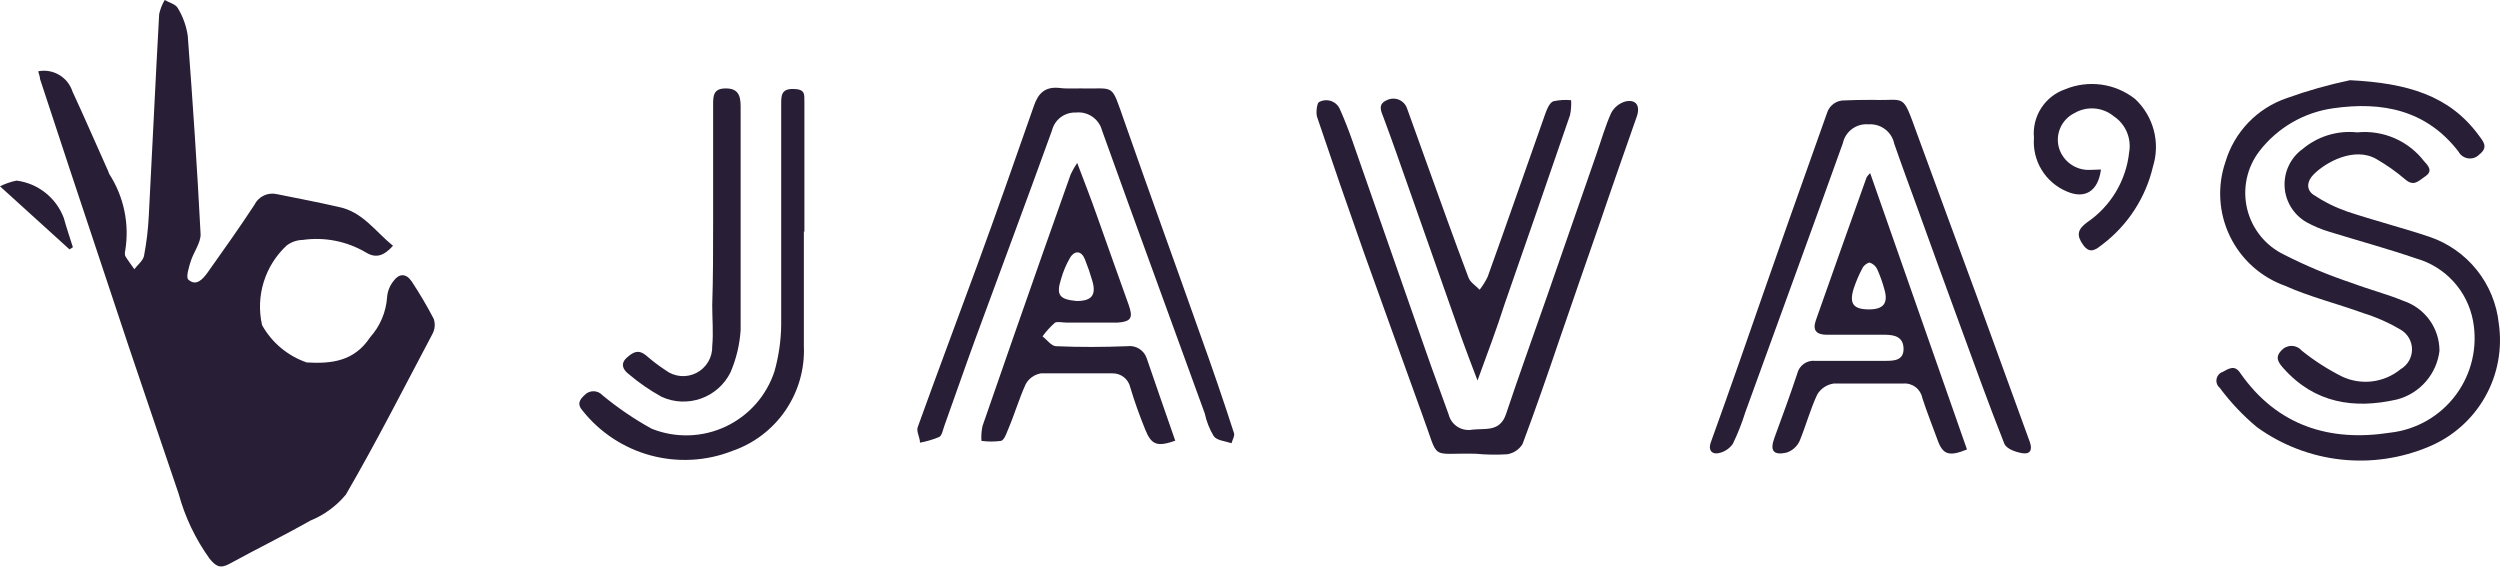
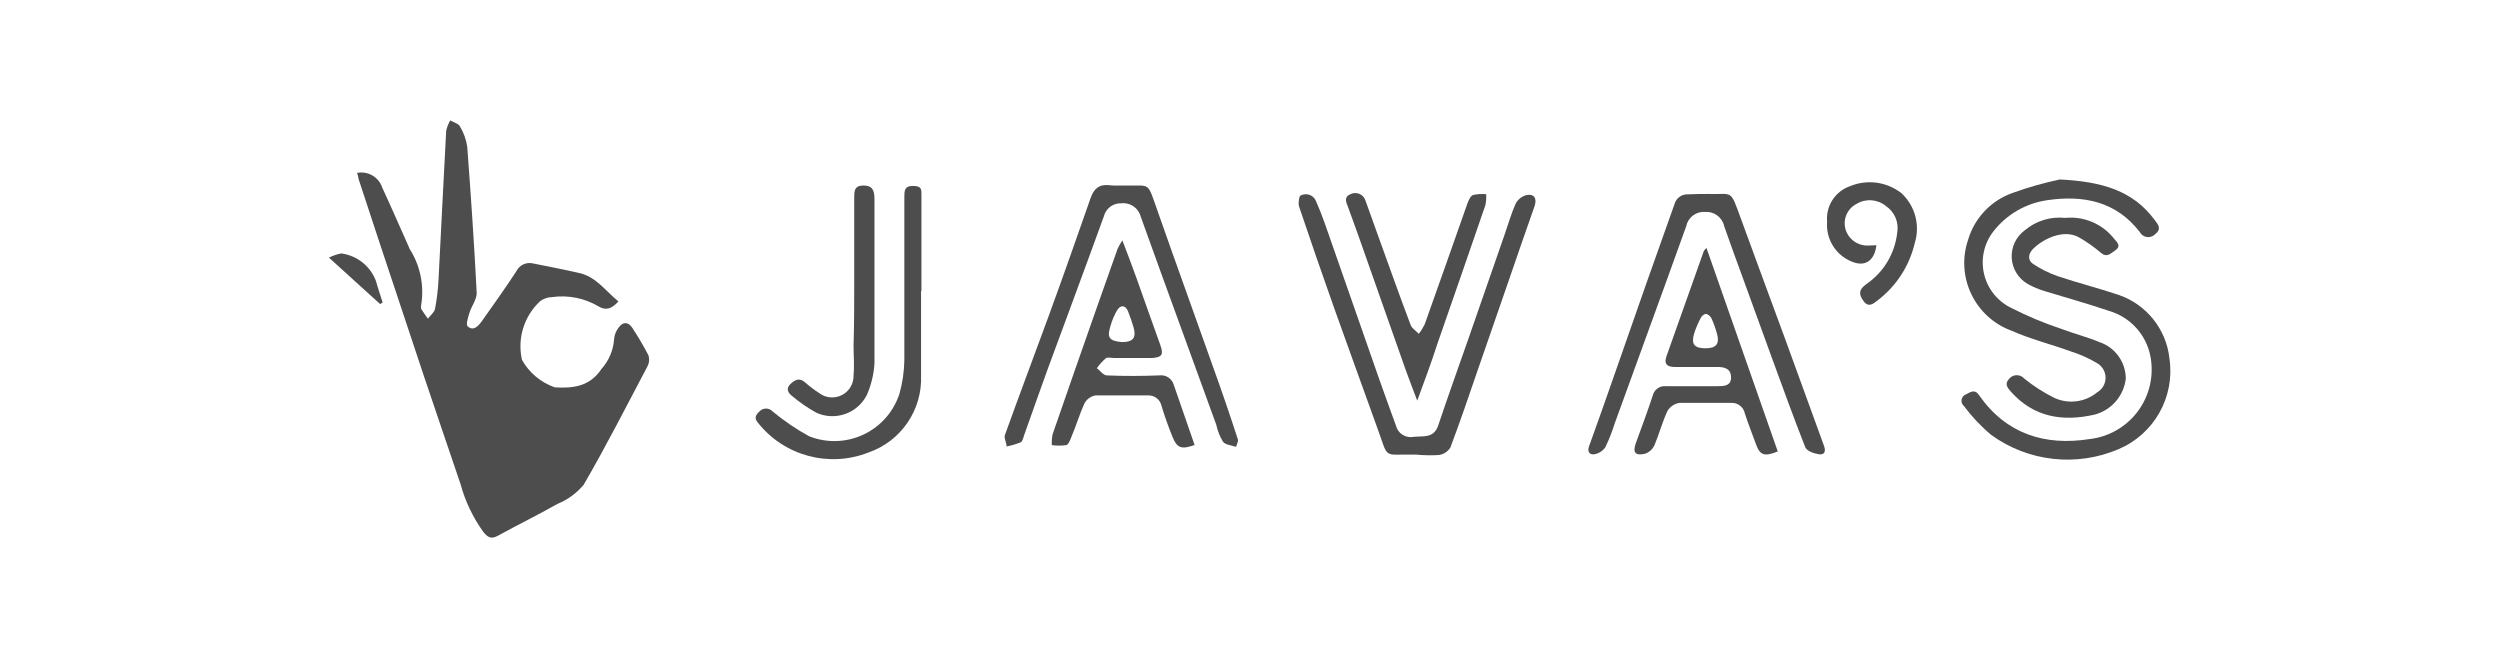
- <svg xmlns="http://www.w3.org/2000/svg" width="200" height="46" viewBox="0 0 200 46" fill="none">
-   <path d="M31.44 19.664C30.711 20.465 30.083 20.693 29.268 20.193C27.748 19.298 25.97 18.945 24.223 19.193C23.759 19.202 23.309 19.357 22.937 19.636C22.078 20.432 21.444 21.44 21.097 22.559C20.751 23.677 20.706 24.868 20.965 26.01C21.747 27.411 23.02 28.475 24.538 28.997C26.524 29.111 28.339 28.911 29.611 26.981C30.41 26.091 30.888 24.959 30.969 23.766C31.006 23.295 31.185 22.846 31.483 22.48C31.912 21.88 32.469 21.851 32.912 22.48C33.56 23.458 34.157 24.469 34.699 25.509C34.765 25.706 34.79 25.914 34.773 26.12C34.756 26.326 34.696 26.527 34.599 26.71C32.326 30.997 30.111 35.37 27.667 39.572C26.901 40.492 25.919 41.209 24.809 41.658C22.694 42.859 20.522 43.916 18.364 45.102C17.607 45.517 17.264 45.303 16.763 44.688C15.636 43.121 14.798 41.364 14.291 39.5C12.962 35.57 11.619 31.655 10.304 27.739C8.722 22.975 7.15 18.25 5.588 13.562C4.787 11.152 3.992 8.737 3.201 6.317C3.201 6.117 3.101 5.916 3.058 5.702C3.636 5.59 4.234 5.695 4.74 5.995C5.246 6.295 5.624 6.771 5.802 7.331C6.788 9.446 7.717 11.619 8.66 13.705C8.677 13.774 8.701 13.841 8.732 13.905C9.91 15.722 10.369 17.913 10.018 20.05C9.98 20.191 9.98 20.339 10.018 20.479C10.232 20.836 10.504 21.179 10.747 21.537C11.018 21.179 11.433 20.865 11.519 20.479C11.723 19.413 11.852 18.334 11.904 17.249C12.19 11.876 12.433 6.502 12.733 1.129C12.821 0.732 12.97 0.351 13.176 0C13.534 0.214 14.048 0.329 14.22 0.643C14.633 1.32 14.905 2.073 15.02 2.858C15.42 8.16 15.777 13.448 16.049 18.75C16.049 19.464 15.477 20.179 15.248 20.936C15.106 21.394 14.863 22.165 15.063 22.365C15.677 22.923 16.192 22.365 16.563 21.865C17.849 20.05 19.136 18.25 20.35 16.392C20.51 16.063 20.777 15.799 21.107 15.643C21.437 15.487 21.81 15.449 22.165 15.534C23.794 15.863 25.438 16.177 27.067 16.549C29.011 16.935 30.011 18.507 31.44 19.664V19.664Z" fill="#281E35" />
-   <path d="M118.058 36.299C114.271 36.213 115.2 36.971 113.771 33.141C112.227 28.854 110.67 24.566 109.14 20.279C107.854 16.649 106.597 13.009 105.368 9.361C105.253 9.003 105.368 8.246 105.511 8.174C105.654 8.092 105.814 8.041 105.978 8.024C106.143 8.007 106.309 8.024 106.467 8.075C106.624 8.126 106.769 8.21 106.893 8.321C107.016 8.431 107.115 8.566 107.183 8.717C107.554 9.546 107.883 10.389 108.183 11.247C110.165 16.906 112.142 22.566 114.114 28.225C114.685 29.868 115.3 31.497 115.886 33.141C115.985 33.553 116.239 33.911 116.596 34.14C116.953 34.369 117.385 34.452 117.801 34.37C118.858 34.255 120.002 34.57 120.487 33.112C121.531 29.983 122.66 26.867 123.746 23.752L127.719 12.319C128.105 11.218 128.419 10.089 128.891 9.046C129.008 8.822 129.17 8.623 129.366 8.464C129.563 8.304 129.79 8.186 130.034 8.117C130.877 7.931 131.234 8.446 130.949 9.303C129.991 12.047 129.019 14.791 128.09 17.535C126.976 20.722 125.875 23.923 124.775 27.11C123.803 29.968 122.846 32.741 121.802 35.527C121.668 35.743 121.489 35.928 121.277 36.069C121.064 36.209 120.825 36.302 120.573 36.342C119.735 36.394 118.894 36.38 118.058 36.299V36.299Z" fill="#281E35" />
-   <path d="M188.57 10.59C189.59 10.487 190.619 10.647 191.56 11.055C192.501 11.462 193.321 12.104 193.943 12.919C194.286 13.276 194.629 13.691 194.043 14.091C193.457 14.491 193.114 14.948 192.414 14.348C191.703 13.741 190.937 13.201 190.128 12.733C188.37 11.704 186.055 12.962 185.069 13.977C184.54 14.52 184.497 15.177 185.069 15.577C185.909 16.137 186.816 16.588 187.77 16.921C189.942 17.649 192.157 18.207 194.329 18.936C195.826 19.437 197.148 20.358 198.136 21.59C199.124 22.821 199.738 24.311 199.903 25.881C200.199 27.903 199.815 29.965 198.811 31.745C197.808 33.525 196.241 34.921 194.358 35.713C192.119 36.669 189.671 37.029 187.252 36.759C184.833 36.488 182.525 35.596 180.553 34.17C179.441 33.243 178.443 32.188 177.58 31.026C177.479 30.942 177.402 30.832 177.357 30.709C177.312 30.586 177.301 30.453 177.324 30.323C177.348 30.194 177.405 30.073 177.49 29.973C177.575 29.873 177.685 29.797 177.809 29.754C178.337 29.468 178.795 29.168 179.238 29.868C182.182 34.07 186.383 35.37 191.214 34.613C192.251 34.497 193.253 34.168 194.157 33.648C195.062 33.128 195.85 32.427 196.472 31.589C197.094 30.751 197.537 29.794 197.773 28.778C198.009 27.761 198.034 26.707 197.845 25.681C197.629 24.506 197.089 23.415 196.286 22.532C195.483 21.648 194.449 21.006 193.3 20.679C190.999 19.893 188.641 19.25 186.326 18.535C185.701 18.348 185.097 18.094 184.525 17.778C184.018 17.489 183.591 17.077 183.284 16.58C182.977 16.084 182.799 15.518 182.768 14.934C182.737 14.351 182.853 13.769 183.105 13.242C183.357 12.715 183.737 12.26 184.211 11.919C184.811 11.415 185.506 11.038 186.255 10.809C187.004 10.581 187.791 10.506 188.57 10.59V10.59Z" fill="#281E35" />
-   <path d="M187.998 6.417C192.614 6.645 195.944 7.646 198.273 10.79C198.645 11.29 199.102 11.761 198.359 12.348C198.245 12.469 198.104 12.562 197.947 12.618C197.79 12.674 197.622 12.691 197.457 12.669C197.292 12.646 197.134 12.585 196.998 12.489C196.862 12.393 196.75 12.266 196.673 12.119C194.1 8.789 190.571 8.103 186.669 8.66C184.324 8.984 182.199 10.216 180.753 12.09C180.256 12.738 179.91 13.489 179.74 14.288C179.57 15.087 179.581 15.914 179.771 16.708C179.962 17.502 180.327 18.244 180.84 18.879C181.354 19.514 182.002 20.026 182.739 20.379C184.494 21.273 186.314 22.032 188.184 22.651C189.542 23.166 190.956 23.523 192.3 24.08C193.134 24.362 193.858 24.898 194.371 25.613C194.884 26.329 195.159 27.187 195.158 28.068C195.048 28.98 194.666 29.839 194.062 30.532C193.458 31.225 192.66 31.721 191.771 31.955C188.341 32.741 185.183 32.269 182.682 29.468C182.296 29.025 181.953 28.611 182.51 28.039C182.611 27.924 182.735 27.831 182.874 27.768C183.014 27.705 183.165 27.672 183.318 27.672C183.471 27.672 183.622 27.705 183.761 27.768C183.901 27.831 184.025 27.924 184.125 28.039C185.137 28.856 186.234 29.56 187.398 30.14C188.151 30.485 188.985 30.612 189.806 30.506C190.628 30.4 191.403 30.065 192.043 29.54C192.322 29.379 192.554 29.148 192.715 28.87C192.876 28.591 192.961 28.275 192.961 27.953C192.961 27.631 192.876 27.315 192.715 27.037C192.554 26.758 192.322 26.527 192.043 26.367C191.107 25.813 190.109 25.372 189.07 25.052C186.998 24.295 184.783 23.752 182.811 22.866C180.87 22.173 179.281 20.743 178.388 18.887C177.494 17.03 177.368 14.896 178.037 12.948C178.389 11.766 179.019 10.686 179.874 9.798C180.73 8.91 181.786 8.241 182.953 7.846C184.6 7.254 186.286 6.777 187.998 6.417V6.417Z" fill="#281E35" />
-   <path d="M86.418 7.074C89.276 7.146 88.833 6.545 89.976 9.775C91.977 15.492 94.006 21.065 96.007 26.724C96.96 29.363 97.865 32.007 98.722 34.656C98.794 34.87 98.594 35.184 98.522 35.456C98.008 35.285 97.336 35.242 97.093 34.884C96.758 34.322 96.516 33.709 96.379 33.069L90.305 16.378L88.161 10.432C88.041 9.984 87.765 9.594 87.382 9.332C87 9.07 86.536 8.953 86.075 9.003C85.64 8.984 85.211 9.116 84.862 9.376C84.513 9.637 84.265 10.01 84.16 10.432C82.145 16.006 80.073 21.551 78.029 27.11C77.171 29.454 76.371 31.783 75.542 34.084C75.428 34.398 75.356 34.842 75.142 34.956C74.645 35.163 74.128 35.316 73.599 35.413C73.599 34.999 73.299 34.527 73.413 34.184C74.956 29.897 76.571 25.61 78.143 21.322C79.715 17.035 81.216 12.748 82.716 8.46C83.059 7.46 83.602 6.931 84.703 7.031C85.189 7.103 85.746 7.074 86.418 7.074V7.074Z" fill="#281E35" />
-   <path d="M149.798 7.989C152.514 8.089 152.142 7.346 153.371 10.718C154.929 15.006 156.529 19.293 158.101 23.58C159.531 27.51 160.96 31.44 162.389 35.37C162.617 36.013 162.389 36.356 161.789 36.256C161.188 36.156 160.545 35.899 160.359 35.527C159.073 32.283 157.901 29.011 156.701 25.738C155.624 22.804 154.557 19.869 153.5 16.935C152.842 15.12 152.171 13.319 151.542 11.504C151.446 11.039 151.184 10.625 150.806 10.338C150.427 10.052 149.958 9.913 149.484 9.947C149.015 9.905 148.547 10.035 148.168 10.314C147.789 10.593 147.525 11.001 147.426 11.461C144.868 18.607 142.238 25.752 139.623 32.984C139.353 33.85 139.018 34.696 138.623 35.513C138.348 35.902 137.933 36.169 137.465 36.256C136.951 36.356 136.651 36.013 136.851 35.427C137.622 33.27 138.394 31.14 139.152 28.954C140.476 25.143 141.795 21.37 143.11 17.635C144.12 14.777 145.135 11.919 146.154 9.06C146.243 8.754 146.432 8.486 146.691 8.3C146.95 8.113 147.264 8.019 147.583 8.032C148.241 8.003 148.869 7.989 149.798 7.989V7.989Z" fill="#281E35" />
-   <path d="M94.02 35.256C92.591 35.756 92.12 35.613 91.62 34.37C91.12 33.127 90.762 32.126 90.419 30.983C90.347 30.66 90.165 30.373 89.904 30.17C89.643 29.967 89.32 29.86 88.99 29.868C87.061 29.868 85.132 29.868 83.274 29.868C83.02 29.911 82.779 30.01 82.569 30.158C82.358 30.307 82.184 30.501 82.059 30.726C81.516 31.912 81.159 33.169 80.63 34.398C80.501 34.727 80.33 35.199 80.087 35.27C79.565 35.341 79.036 35.341 78.515 35.27C78.488 34.873 78.517 34.474 78.6 34.084C80.201 29.454 81.816 24.823 83.445 20.193C84.179 18.107 84.917 16.02 85.66 13.934C85.81 13.622 85.982 13.321 86.175 13.033C86.761 14.577 87.275 15.892 87.747 17.235C88.604 19.622 89.433 22.022 90.291 24.38C90.662 25.424 90.505 25.724 89.404 25.809C88.061 25.809 86.718 25.809 85.36 25.809C85.031 25.809 84.617 25.709 84.403 25.809C84.029 26.137 83.693 26.506 83.402 26.91C83.76 27.181 84.103 27.682 84.474 27.696C86.403 27.782 88.333 27.767 90.191 27.696C90.519 27.652 90.852 27.723 91.134 27.898C91.415 28.073 91.628 28.34 91.734 28.654C92.52 30.94 93.249 33.055 94.02 35.256V35.256ZM86.132 24.08C87.318 24.08 87.718 23.623 87.389 22.48C87.219 21.889 87.019 21.307 86.789 20.736C86.518 20.065 85.989 19.993 85.603 20.622C85.295 21.152 85.055 21.718 84.889 22.308C84.474 23.609 84.746 23.952 86.132 24.08Z" fill="#281E35" />
-   <path d="M149.613 13.848L157.358 35.956C155.929 36.542 155.429 36.371 155.015 35.227C154.6 34.084 154.157 32.984 153.786 31.84C153.72 31.495 153.529 31.186 153.249 30.972C152.97 30.759 152.621 30.655 152.271 30.683C150.413 30.683 148.555 30.683 146.697 30.683C146.427 30.721 146.169 30.819 145.941 30.97C145.714 31.12 145.523 31.32 145.382 31.555C144.811 32.769 144.468 34.084 143.953 35.313C143.849 35.526 143.703 35.715 143.524 35.87C143.344 36.024 143.136 36.141 142.91 36.213C141.853 36.442 141.581 36.042 141.953 35.027C142.581 33.312 143.21 31.612 143.782 29.883C143.856 29.569 144.043 29.293 144.305 29.106C144.568 28.919 144.89 28.835 145.211 28.868H150.784C151.47 28.868 152.299 28.868 152.285 27.896C152.271 26.924 151.528 26.796 150.856 26.781C149.284 26.781 147.726 26.781 146.154 26.781C145.325 26.781 144.982 26.438 145.268 25.624C146.611 21.813 147.964 18.002 149.327 14.191C149.327 14.191 149.384 14.077 149.613 13.848V13.848ZM149.527 24.752C150.67 24.752 151.07 24.266 150.756 23.166C150.606 22.603 150.41 22.053 150.17 21.522C150.11 21.4 150.026 21.292 149.923 21.203C149.82 21.115 149.699 21.048 149.57 21.008C149.412 21.008 149.112 21.222 149.012 21.422C148.718 21.966 148.474 22.535 148.283 23.123C147.926 24.309 148.284 24.752 149.527 24.752V24.752Z" fill="#281E35" />
-   <path d="M118.201 30.44C117.686 29.082 117.286 28.053 116.915 27.01C115.171 22.075 113.432 17.14 111.699 12.204C111.37 11.276 111.041 10.361 110.698 9.446C110.498 8.918 110.184 8.346 110.941 8.017C111.09 7.941 111.254 7.898 111.421 7.891C111.589 7.884 111.756 7.913 111.911 7.977C112.066 8.041 112.205 8.138 112.319 8.26C112.433 8.383 112.518 8.53 112.57 8.689C113.099 10.118 113.585 11.547 114.085 12.905C115.214 16.02 116.315 19.136 117.486 22.223C117.629 22.594 118.072 22.866 118.372 23.18C118.623 22.856 118.839 22.506 119.016 22.137C120.559 17.849 122.088 13.434 123.632 9.075C123.76 8.717 123.96 8.232 124.26 8.103C124.729 7.998 125.212 7.969 125.689 8.017C125.713 8.415 125.684 8.814 125.604 9.203C123.87 14.253 122.121 19.302 120.359 24.352C119.73 26.324 119.016 28.21 118.201 30.44V30.44Z" fill="#281E35" />
-   <path d="M64.309 18.507V27.682C64.388 29.509 63.873 31.313 62.843 32.825C61.813 34.336 60.323 35.475 58.593 36.071C56.506 36.892 54.209 37.018 52.044 36.431C49.879 35.844 47.961 34.575 46.574 32.812C46.16 32.326 46.36 31.983 46.76 31.612C46.851 31.513 46.962 31.434 47.085 31.38C47.208 31.326 47.34 31.299 47.475 31.299C47.609 31.299 47.742 31.326 47.865 31.38C47.988 31.434 48.098 31.513 48.189 31.612C49.417 32.629 50.738 33.528 52.134 34.298C53.079 34.677 54.093 34.857 55.111 34.827C56.129 34.797 57.13 34.559 58.052 34.126C58.974 33.693 59.797 33.075 60.471 32.311C61.144 31.546 61.653 30.652 61.966 29.682C62.297 28.495 62.475 27.27 62.495 26.038C62.495 20.136 62.495 14.234 62.495 8.346C62.495 7.66 62.495 7.103 63.452 7.117C64.41 7.131 64.352 7.503 64.352 8.174V18.55L64.309 18.507Z" fill="#281E35" />
-   <path d="M57.05 17.792C57.05 14.663 57.05 11.533 57.05 8.403C57.05 7.703 57.05 7.088 58.022 7.074C58.993 7.06 59.251 7.56 59.251 8.503V26.41C59.175 27.577 58.899 28.723 58.436 29.797C57.952 30.769 57.11 31.516 56.087 31.881C55.063 32.246 53.939 32.201 52.948 31.755C51.997 31.233 51.101 30.615 50.276 29.911C49.833 29.568 49.618 29.096 50.133 28.625C50.647 28.153 51.076 27.939 51.676 28.425C52.168 28.855 52.688 29.252 53.234 29.611C53.584 29.878 54.002 30.041 54.44 30.081C54.878 30.121 55.319 30.035 55.71 29.835C56.102 29.635 56.429 29.327 56.654 28.949C56.878 28.57 56.991 28.136 56.978 27.696C57.078 26.61 56.978 25.509 56.978 24.423C57.05 22.237 57.05 20.008 57.05 17.792V17.792Z" fill="#281E35" />
-   <path d="M168.077 13.562C167.848 15.334 166.762 15.949 165.318 15.306C164.49 14.954 163.793 14.351 163.326 13.582C162.859 12.812 162.646 11.915 162.717 11.018C162.639 10.188 162.841 9.355 163.292 8.653C163.743 7.951 164.416 7.42 165.204 7.145C166.122 6.764 167.125 6.635 168.11 6.77C169.095 6.906 170.025 7.302 170.806 7.917C171.53 8.594 172.049 9.461 172.302 10.419C172.555 11.377 172.532 12.388 172.235 13.334C171.656 15.804 170.236 17.996 168.219 19.536C167.719 19.922 167.219 20.379 166.662 19.607C166.104 18.835 166.19 18.364 166.962 17.792C167.9 17.156 168.688 16.322 169.27 15.35C169.853 14.377 170.216 13.289 170.335 12.162C170.428 11.617 170.361 11.058 170.143 10.551C169.925 10.043 169.565 9.61 169.105 9.303C168.667 8.94 168.126 8.722 167.558 8.678C166.99 8.635 166.422 8.768 165.933 9.06C165.439 9.309 165.048 9.722 164.826 10.228C164.604 10.734 164.566 11.302 164.718 11.833C164.877 12.361 165.208 12.822 165.659 13.14C166.109 13.459 166.654 13.617 167.205 13.591L168.077 13.562Z" fill="#281E35" />
-   <path d="M5.559 19.95L0 14.905C0.42 14.694 0.867 14.54 1.329 14.448C2.17 14.557 2.965 14.893 3.629 15.419C4.294 15.945 4.803 16.642 5.102 17.435C5.316 18.221 5.588 18.993 5.831 19.779L5.559 19.95Z" fill="#281E35" />
+ <svg xmlns="http://www.w3.org/2000/svg" id="Layer_1" data-name="Layer 1" viewBox="0 0 190 50">
+   <defs>
+     <style>.cls-1{fill:#4d4d4d;}</style>
+   </defs>
+   <path class="cls-1" d="M47,22.91c-.51.56-.95.72-1.52.37a5.45,5.45,0,0,0-3.53-.7,1.55,1.55,0,0,0-.9.31,4.67,4.67,0,0,0-1.38,4.46,4.56,4.56,0,0,0,2.5,2.09c1.39.08,2.66-.06,3.55-1.41a3.75,3.75,0,0,0,.95-2.25,1.63,1.63,0,0,1,.36-.9c.3-.42.69-.44,1,0A23.36,23.36,0,0,1,49.28,27a1.06,1.06,0,0,1-.07.84c-1.59,3-3.14,6.06-4.85,9a5.08,5.08,0,0,1-2,1.46c-1.48.84-3,1.58-4.51,2.41-.53.29-.77.14-1.12-.29A11.29,11.29,0,0,1,35,36.79c-.93-2.75-1.87-5.49-2.79-8.23q-1.66-5-3.3-9.92-.84-2.53-1.67-5.07c0-.14-.07-.28-.1-.43a1.68,1.68,0,0,1,1.92,1.14c.69,1.48,1.34,3,2,4.46a.74.74,0,0,0,.05.14,6.09,6.09,0,0,1,.9,4.3.57.57,0,0,0,0,.3c.15.25.34.49.51.74.19-.25.48-.47.54-.74a16.2,16.2,0,0,0,.27-2.26c.2-3.76.37-7.52.58-11.28a2.72,2.72,0,0,1,.31-.79c.25.15.61.23.73.45a4.12,4.12,0,0,1,.56,1.55c.28,3.71.53,7.41.72,11.12,0,.5-.4,1-.56,1.53-.1.32-.27.86-.13,1,.43.39.79,0,1.05-.35.9-1.27,1.8-2.53,2.65-3.83a1.12,1.12,0,0,1,1.27-.6c1.14.23,2.29.45,3.43.71C45.3,21,46,22.1,47,22.91Z" />
+   <path class="cls-1" d="M107.61,34.55c-2.65-.06-2,.47-3-2.21-1.08-3-2.17-6-3.24-9q-1.35-3.81-2.64-7.64c-.08-.25,0-.78.1-.83a.83.83,0,0,1,1.17.38c.26.58.49,1.17.7,1.77q2.08,5.94,4.15,11.88c.4,1.15.83,2.29,1.24,3.44a1.15,1.15,0,0,0,1.34.86c.74-.08,1.54.14,1.88-.88.73-2.19,1.52-4.37,2.28-6.55l2.78-8c.27-.77.49-1.56.82-2.29a1.3,1.3,0,0,1,.8-.65c.59-.13.84.23.64.83-.67,1.92-1.35,3.84-2,5.76-.78,2.23-1.55,4.47-2.32,6.7-.68,2-1.35,3.94-2.08,5.89a1.24,1.24,0,0,1-.86.57A11.14,11.14,0,0,1,107.61,34.55Z" />
+   <path class="cls-1" d="M156.95,16.56a4.2,4.2,0,0,1,3.76,1.63c.24.25.48.54.07.82s-.65.6-1.14.18a10.75,10.75,0,0,0-1.6-1.13c-1.23-.72-2.85.16-3.54.87-.37.38-.4.84,0,1.12a8.42,8.42,0,0,0,1.89.94c1.52.51,3.07.9,4.59,1.41a5.76,5.76,0,0,1,3.9,4.86A6.45,6.45,0,0,1,161,34.14a9.87,9.87,0,0,1-9.66-1.08,12.77,12.77,0,0,1-2.08-2.2.52.52,0,0,1,.16-.89c.37-.2.69-.41,1,.08,2.06,2.94,5,3.85,8.38,3.32a5.32,5.32,0,0,0,4.64-6.25,4.48,4.48,0,0,0-3.18-3.5c-1.61-.55-3.26-1-4.88-1.5a6.44,6.44,0,0,1-1.26-.53,2.44,2.44,0,0,1-.22-4.1A4.07,4.07,0,0,1,156.95,16.56Z" />
+   <path class="cls-1" d="M156.55,13.64c3.23.16,5.56.86,7.19,3.06.26.35.58.68.06,1.09a.73.73,0,0,1-1.18-.16c-1.8-2.33-4.27-2.81-7-2.42a6.32,6.32,0,0,0-4.14,2.4,3.84,3.84,0,0,0,1.39,5.8A27.29,27.29,0,0,0,156.68,25c.95.36,1.94.61,2.88,1a2.94,2.94,0,0,1,2,2.79,3.21,3.21,0,0,1-2.37,2.72c-2.4.55-4.61.22-6.36-1.74-.27-.31-.51-.6-.12-1a.75.75,0,0,1,1.13,0,12.57,12.57,0,0,0,2.29,1.47,3.09,3.09,0,0,0,3.25-.42,1.28,1.28,0,0,0,0-2.22,9.68,9.68,0,0,0-2.08-.92c-1.45-.53-3-.91-4.38-1.53a5.48,5.48,0,0,1-3.34-6.94,5.39,5.39,0,0,1,3.44-3.57A26.66,26.66,0,0,1,156.55,13.64Z" />
+   <path class="cls-1" d="M85.47,14.1c2,.05,1.69-.37,2.49,1.89,1.4,4,2.82,7.9,4.22,11.86q1,2.77,1.9,5.55c.05.15-.09.37-.14.56-.36-.12-.83-.15-1-.4a4.21,4.21,0,0,1-.5-1.27L88.19,20.61l-1.5-4.16a1.36,1.36,0,0,0-1.46-1,1.32,1.32,0,0,0-1.34,1c-1.41,3.9-2.86,7.78-4.29,11.67C79,29.76,78.44,31.39,77.86,33c-.08.22-.13.53-.28.61a5.31,5.31,0,0,1-1.08.32c0-.29-.21-.62-.13-.86,1.08-3,2.21-6,3.31-9s2.15-6,3.2-9c.24-.7.62-1.07,1.39-1C84.61,14.12,85,14.1,85.47,14.1Z" />
+   <path class="cls-1" d="M129.82,14.74c1.9.07,1.64-.45,2.5,1.91,1.09,3,2.21,6,3.31,9,1,2.75,2,5.5,3,8.25.16.45,0,.69-.42.62s-.87-.25-1-.51c-.9-2.27-1.72-4.56-2.56-6.85q-1.13-3.08-2.24-6.16c-.46-1.27-.93-2.53-1.37-3.8a1.37,1.37,0,0,0-1.44-1.09,1.35,1.35,0,0,0-1.44,1.06c-1.79,5-3.63,10-5.46,15.06A12.86,12.86,0,0,1,122,34a1.28,1.28,0,0,1-.81.52c-.36.07-.57-.17-.43-.58.54-1.51,1.08-3,1.61-4.53q1.39-4,2.77-7.92,1.06-3,2.13-6a1,1,0,0,1,1-.72C128.73,14.75,129.17,14.74,129.82,14.74Z" />
+   <path class="cls-1" d="M90.79,33.82c-1,.35-1.33.25-1.68-.62s-.6-1.57-.84-2.37a1,1,0,0,0-1-.78c-1.35,0-2.7,0-4,0a1.2,1.2,0,0,0-.85.6c-.38.83-.63,1.71-1,2.57-.09.23-.21.56-.38.61a4.1,4.1,0,0,1-1.1,0A3,3,0,0,1,80,33c1.12-3.24,2.25-6.48,3.39-9.72q.77-2.19,1.55-4.38a5.12,5.12,0,0,1,.36-.63c.41,1.08.77,2,1.1,2.94.6,1.67,1.18,3.35,1.78,5,.26.73.15.94-.62,1-.94,0-1.88,0-2.83,0-.23,0-.52-.07-.67,0a4.6,4.6,0,0,0-.7.77c.25.19.49.54.75.55,1.35.06,2.7.05,4,0a1,1,0,0,1,1.08.67C89.74,30.8,90.25,32.28,90.79,33.82ZM85.27,26c.83,0,1.11-.32.88-1.12a12.52,12.52,0,0,0-.42-1.22c-.19-.47-.56-.52-.83-.08a5.1,5.1,0,0,0-.5,1.18C84.11,25.67,84.3,25.91,85.27,26Z" />
+   <path class="cls-1" d="M129.69,18.84l5.42,15.47c-1,.41-1.35.29-1.64-.51s-.6-1.57-.86-2.37a1,1,0,0,0-1.06-.81c-1.3,0-2.6,0-3.9,0a1.28,1.28,0,0,0-.92.61c-.4.85-.64,1.77-1,2.63a1.23,1.23,0,0,1-.73.63c-.74.16-.93-.12-.67-.83.44-1.2.88-2.39,1.28-3.6a.93.93,0,0,1,1-.71c1.3,0,2.6,0,3.9,0,.48,0,1.06,0,1.05-.68s-.53-.77-1-.78c-1.1,0-2.19,0-3.29,0-.58,0-.82-.24-.62-.81q1.41-4,2.84-8S129.53,19,129.69,18.84Zm-.06,7.63c.8,0,1.08-.34.86-1.11a7.49,7.49,0,0,0-.41-1.15.7.7,0,0,0-.42-.36c-.11,0-.32.15-.39.29a7.06,7.06,0,0,0-.51,1.19C128.51,26.16,128.76,26.47,129.63,26.47Z" />
+   <path class="cls-1" d="M107.71,30.45c-.36-.95-.64-1.67-.9-2.4q-1.83-5.18-3.65-10.36c-.23-.65-.46-1.29-.7-1.93-.14-.37-.36-.77.17-1a.81.81,0,0,1,1.14.47c.37,1,.71,2,1.06,2.95.79,2.18,1.56,4.36,2.38,6.52.1.26.41.45.62.67a4.06,4.06,0,0,0,.45-.73c1.08-3,2.15-6.09,3.23-9.14.09-.25.23-.59.44-.68a3.13,3.13,0,0,1,1-.06,3.16,3.16,0,0,1-.06.83q-1.82,5.3-3.67,10.6C108.78,27.57,108.28,28.89,107.71,30.45Z" />
+   <path class="cls-1" d="M70,22.1c0,2.14,0,4.28,0,6.42a5.94,5.94,0,0,1-4,5.87,7.3,7.3,0,0,1-8.41-2.28c-.29-.34-.15-.58.13-.84a.68.68,0,0,1,1,0,17.83,17.83,0,0,0,2.76,1.88,5.2,5.2,0,0,0,6.88-3.23,10.09,10.09,0,0,0,.37-2.55c0-4.13,0-8.26,0-12.38,0-.48,0-.87.67-.86s.63.27.63.74c0,2.42,0,4.84,0,7.26Z" />
+   <path class="cls-1" d="M64.92,21.6c0-2.19,0-4.38,0-6.57,0-.49,0-.92.68-.93s.86.34.86,1c0,4.18,0,8.35,0,12.53A7.15,7.15,0,0,1,65.89,30a2.94,2.94,0,0,1-3.84,1.37,11.1,11.1,0,0,1-1.87-1.29c-.31-.24-.46-.57-.1-.9s.66-.48,1.08-.14a10,10,0,0,0,1.09.83,1.63,1.63,0,0,0,2.62-1.34c.07-.76,0-1.53,0-2.29C64.92,24.71,64.92,23.15,64.92,21.6Z" />
+   <path class="cls-1" d="M142.61,18.64c-.16,1.24-.92,1.67-1.93,1.22a3,3,0,0,1-1.82-3,2.61,2.61,0,0,1,1.74-2.71,3.91,3.91,0,0,1,3.92.54,3.68,3.68,0,0,1,1,3.79,7.66,7.66,0,0,1-2.81,4.34c-.35.27-.7.59-1.09.05s-.33-.87.21-1.27a5.45,5.45,0,0,0,2.36-3.94,2,2,0,0,0-.86-2,1.93,1.93,0,0,0-2.22-.17,1.66,1.66,0,0,0-.85,1.94A1.73,1.73,0,0,0,142,18.66Z" />
+   <path class="cls-1" d="M28.89,23.11,25,19.58a3.63,3.63,0,0,1,.93-.32,3.27,3.27,0,0,1,2.64,2.09c.15.55.34,1.09.51,1.64Z" />
</svg>
